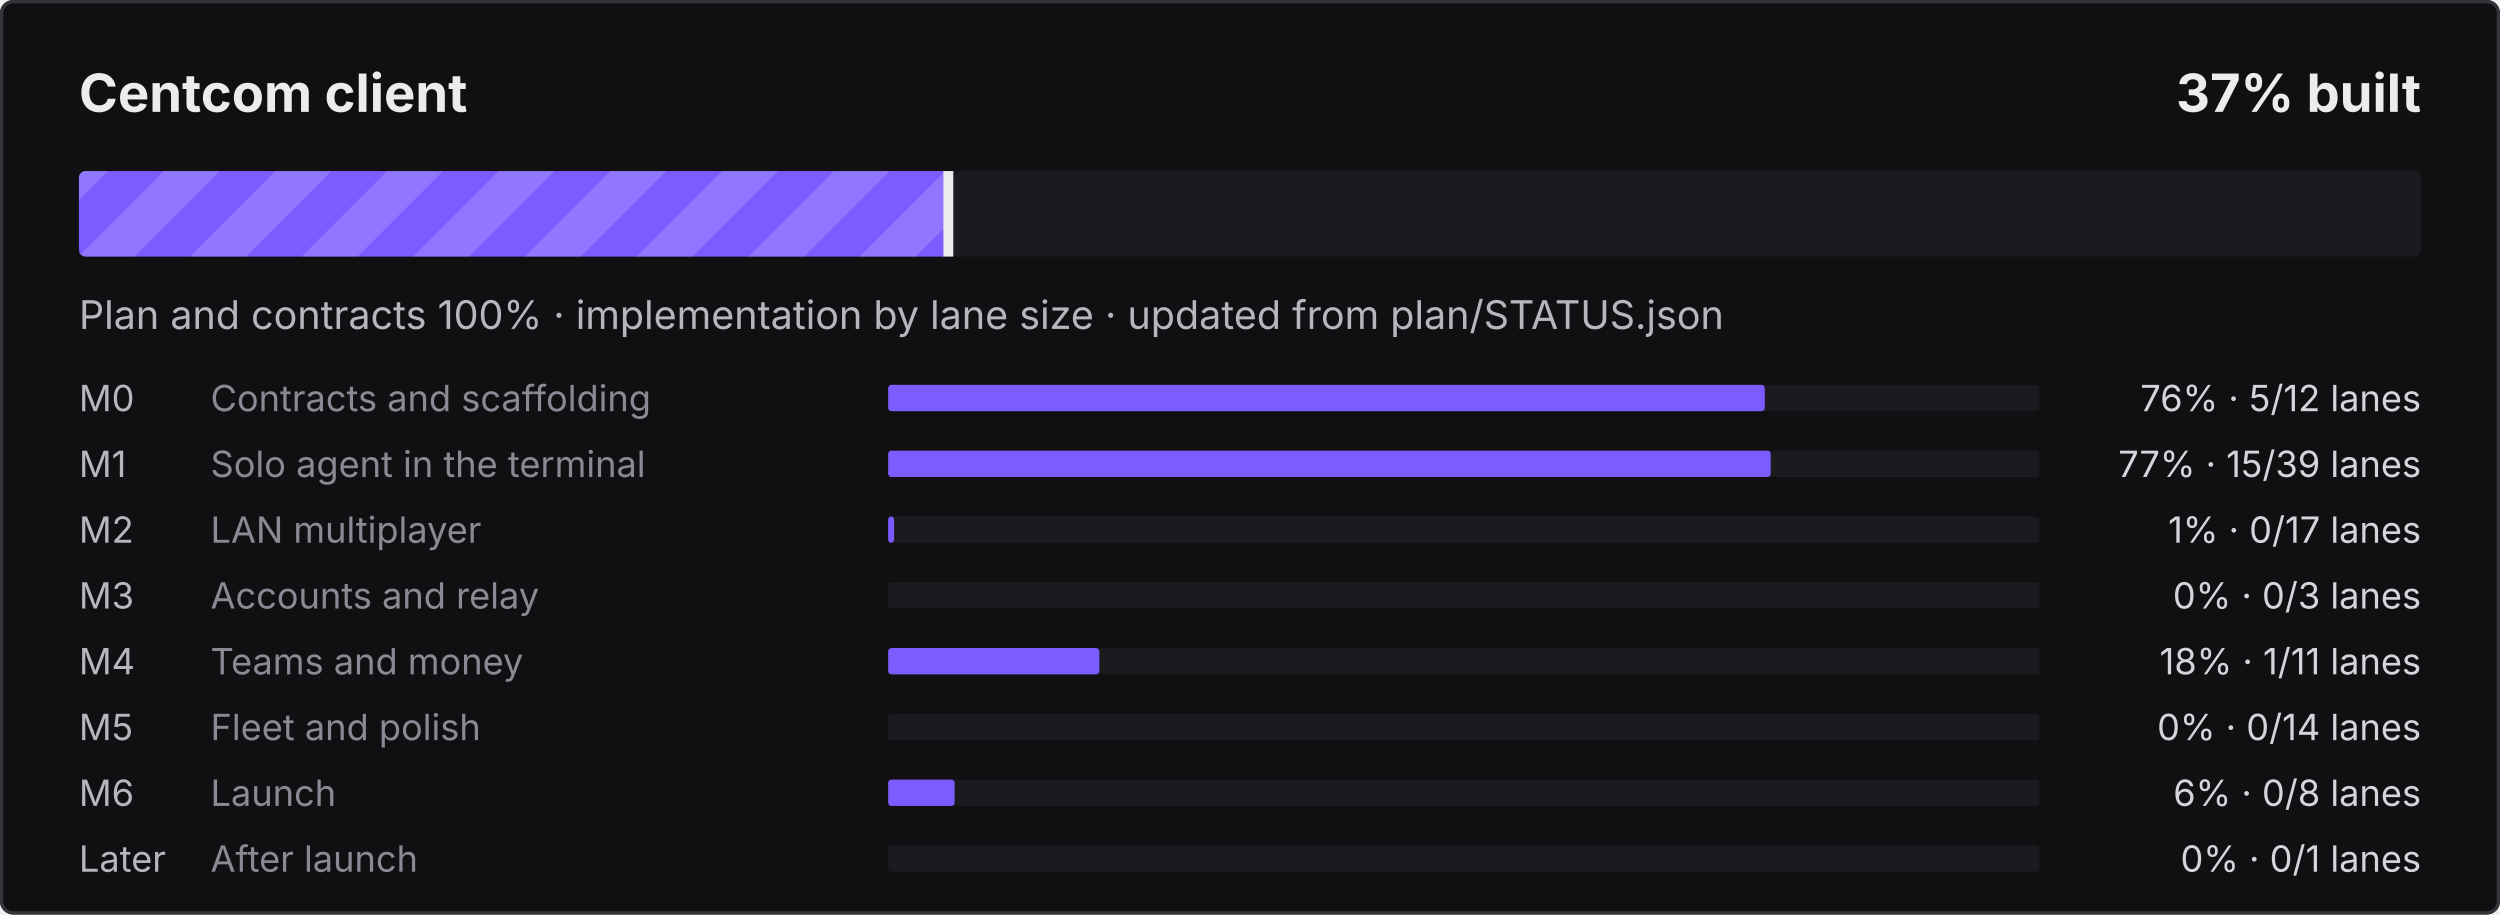
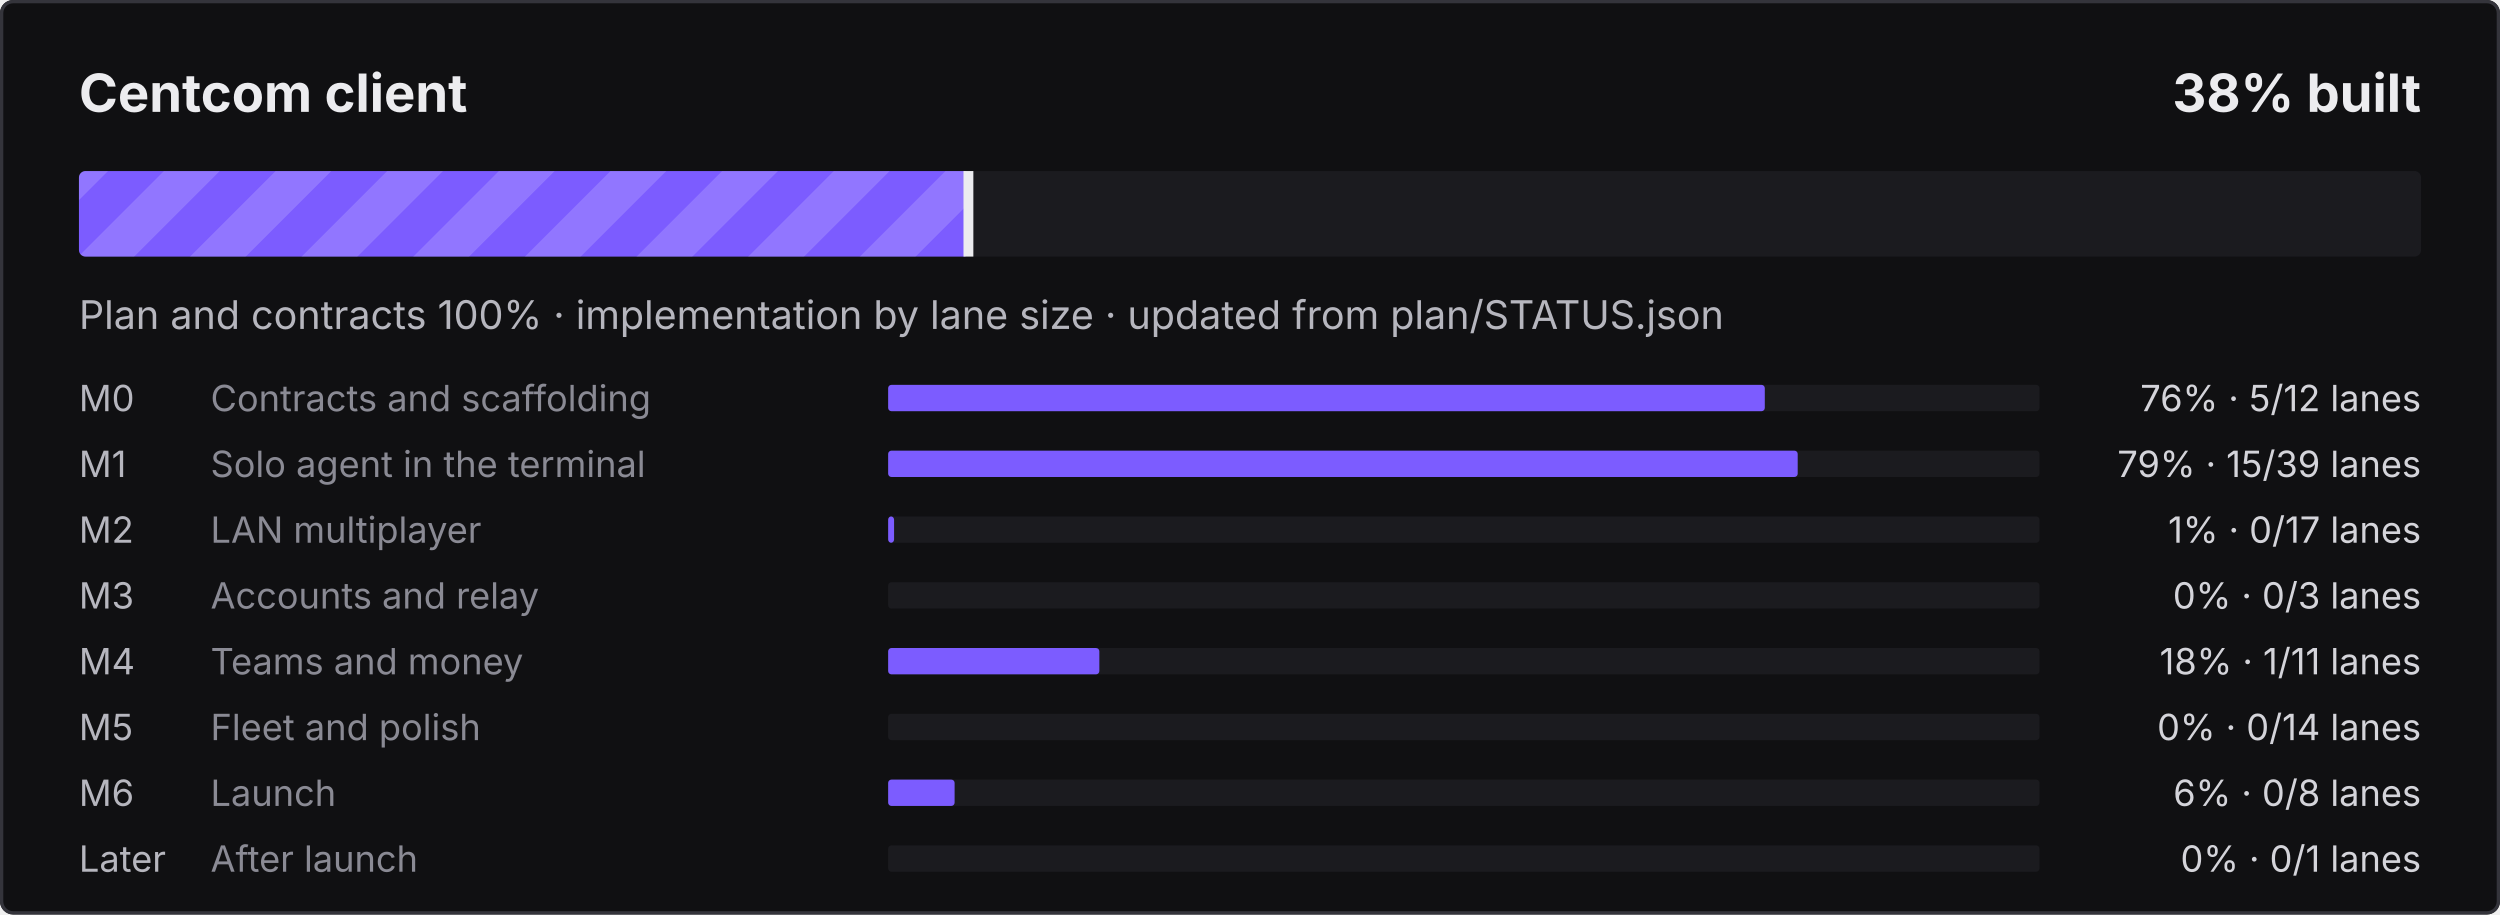
- <svg xmlns="http://www.w3.org/2000/svg" width="760" height="278" viewBox="0 0 760 278" role="img" aria-label="Centcom client: 37% built">
+ <svg xmlns="http://www.w3.org/2000/svg" width="760" height="278" viewBox="0 0 760 278" role="img" aria-label="Centcom client: 38% built">
  <defs>
    <pattern id="s" width="24" height="24" patternUnits="userSpaceOnUse" patternTransform="rotate(45)">
      <rect width="12" height="24" fill="#fff" fill-opacity=".16" />
    </pattern>
    <clipPath id="c">
      <rect x="24" y="52" width="712" height="26" rx="2" />
    </clipPath>
  </defs>
  <style>@keyframes mv{to{transform:translateX(24px)}}
.st{animation:mv .9s linear infinite}text{font-family:ui-sans-serif,system-ui,-apple-system,"Segoe UI",sans-serif}
@media (prefers-reduced-motion:reduce){.st{animation:none}}</style>
  <rect width="760" height="278" rx="4" fill="#101012" />
  <rect x=".5" y=".5" width="759" height="277" rx="3.5" fill="none" stroke="#34343B" />
  <text x="24" y="34" fill="#ECECEF" font-size="16" font-weight="700">Centcom client</text>
-   <text x="736" y="34" fill="#ECECEF" font-size="16" font-weight="700" text-anchor="end">37% built</text>
+   <text x="736" y="34" fill="#ECECEF" font-size="16" font-weight="700" text-anchor="end">38% built</text>
  <rect x="24" y="52" width="712" height="26" rx="2" fill="#1B1B1F" />
  <clipPath id="cf">
-     <rect x="24" y="52" width="264.8" height="26" rx="2" />
+     <rect x="24" y="52" width="270.9" height="26" rx="2" />
  </clipPath>
  <g clip-path="url(#cf)">
-     <rect x="24" y="52" width="264.8" height="26" fill="#7C5CFF" />
-     <rect x="0" y="52" width="312.8" height="26" fill="url(#s)" class="st" />
+     <rect x="24" y="52" width="270.9" height="26" fill="#7C5CFF" />
+     <rect x="0" y="52" width="318.9" height="26" fill="url(#s)" class="st" />
  </g>
-   <rect x="286.8" y="52" width="3" height="26" fill="#ECECEF" />
+   <rect x="292.9" y="52" width="3" height="26" fill="#ECECEF" />
  <text x="24" y="100" fill="#B6B6BE" font-size="12">Plan and contracts 100% · implementation by lane size · updated from plan/STATUS.json</text>
  <text x="24" y="125" fill="#B6B6BE" font-size="11">M0</text>
  <text x="64" y="125" fill="#8A8A94" font-size="11">Contracts and scaffolding</text>
  <rect x="270" y="117" width="350" height="8" rx="1" fill="#1B1B1F" />
  <rect x="270" y="117" width="266.5" height="8" rx="1" fill="#7C5CFF" />
  <text x="736" y="125" fill="#D4D4DA" font-size="11" text-anchor="end">76% · 5/12 lanes</text>
  <text x="24" y="145" fill="#B6B6BE" font-size="11">M1</text>
  <text x="64" y="145" fill="#8A8A94" font-size="11">Solo agent in the terminal</text>
  <rect x="270" y="137" width="350" height="8" rx="1" fill="#1B1B1F" />
-   <rect x="270" y="137" width="268.3" height="8" rx="1" fill="#7C5CFF" />
-   <text x="736" y="145" fill="#D4D4DA" font-size="11" text-anchor="end">77% · 15/39 lanes</text>
+   <rect x="270" y="137" width="276.5" height="8" rx="1" fill="#7C5CFF" />
+   <text x="736" y="145" fill="#D4D4DA" font-size="11" text-anchor="end">79% · 15/39 lanes</text>
  <text x="24" y="165" fill="#B6B6BE" font-size="11">M2</text>
  <text x="64" y="165" fill="#8A8A94" font-size="11">LAN multiplayer</text>
  <rect x="270" y="157" width="350" height="8" rx="1" fill="#1B1B1F" />
  <rect x="270" y="157" width="1.8" height="8" rx="1" fill="#7C5CFF" />
  <text x="736" y="165" fill="#D4D4DA" font-size="11" text-anchor="end">1% · 0/17 lanes</text>
  <text x="24" y="185" fill="#B6B6BE" font-size="11">M3</text>
  <text x="64" y="185" fill="#8A8A94" font-size="11">Accounts and relay</text>
  <rect x="270" y="177" width="350" height="8" rx="1" fill="#1B1B1F" />
  <text x="736" y="185" fill="#D4D4DA" font-size="11" text-anchor="end">0% · 0/3 lanes</text>
  <text x="24" y="205" fill="#B6B6BE" font-size="11">M4</text>
  <text x="64" y="205" fill="#8A8A94" font-size="11">Teams and money</text>
  <rect x="270" y="197" width="350" height="8" rx="1" fill="#1B1B1F" />
  <rect x="270" y="197" width="64.2" height="8" rx="1" fill="#7C5CFF" />
  <text x="736" y="205" fill="#D4D4DA" font-size="11" text-anchor="end">18% · 1/11 lanes</text>
  <text x="24" y="225" fill="#B6B6BE" font-size="11">M5</text>
  <text x="64" y="225" fill="#8A8A94" font-size="11">Fleet and polish</text>
  <rect x="270" y="217" width="350" height="8" rx="1" fill="#1B1B1F" />
  <text x="736" y="225" fill="#D4D4DA" font-size="11" text-anchor="end">0% · 0/14 lanes</text>
  <text x="24" y="245" fill="#B6B6BE" font-size="11">M6</text>
  <text x="64" y="245" fill="#8A8A94" font-size="11">Launch</text>
  <rect x="270" y="237" width="350" height="8" rx="1" fill="#1B1B1F" />
  <rect x="270" y="237" width="20.2" height="8" rx="1" fill="#7C5CFF" />
  <text x="736" y="245" fill="#D4D4DA" font-size="11" text-anchor="end">6% · 0/8 lanes</text>
  <text x="24" y="265" fill="#B6B6BE" font-size="11">Later</text>
  <text x="64" y="265" fill="#8A8A94" font-size="11">After launch</text>
  <rect x="270" y="257" width="350" height="8" rx="1" fill="#1B1B1F" />
  <text x="736" y="265" fill="#D4D4DA" font-size="11" text-anchor="end">0% · 0/1 lanes</text>
</svg>
